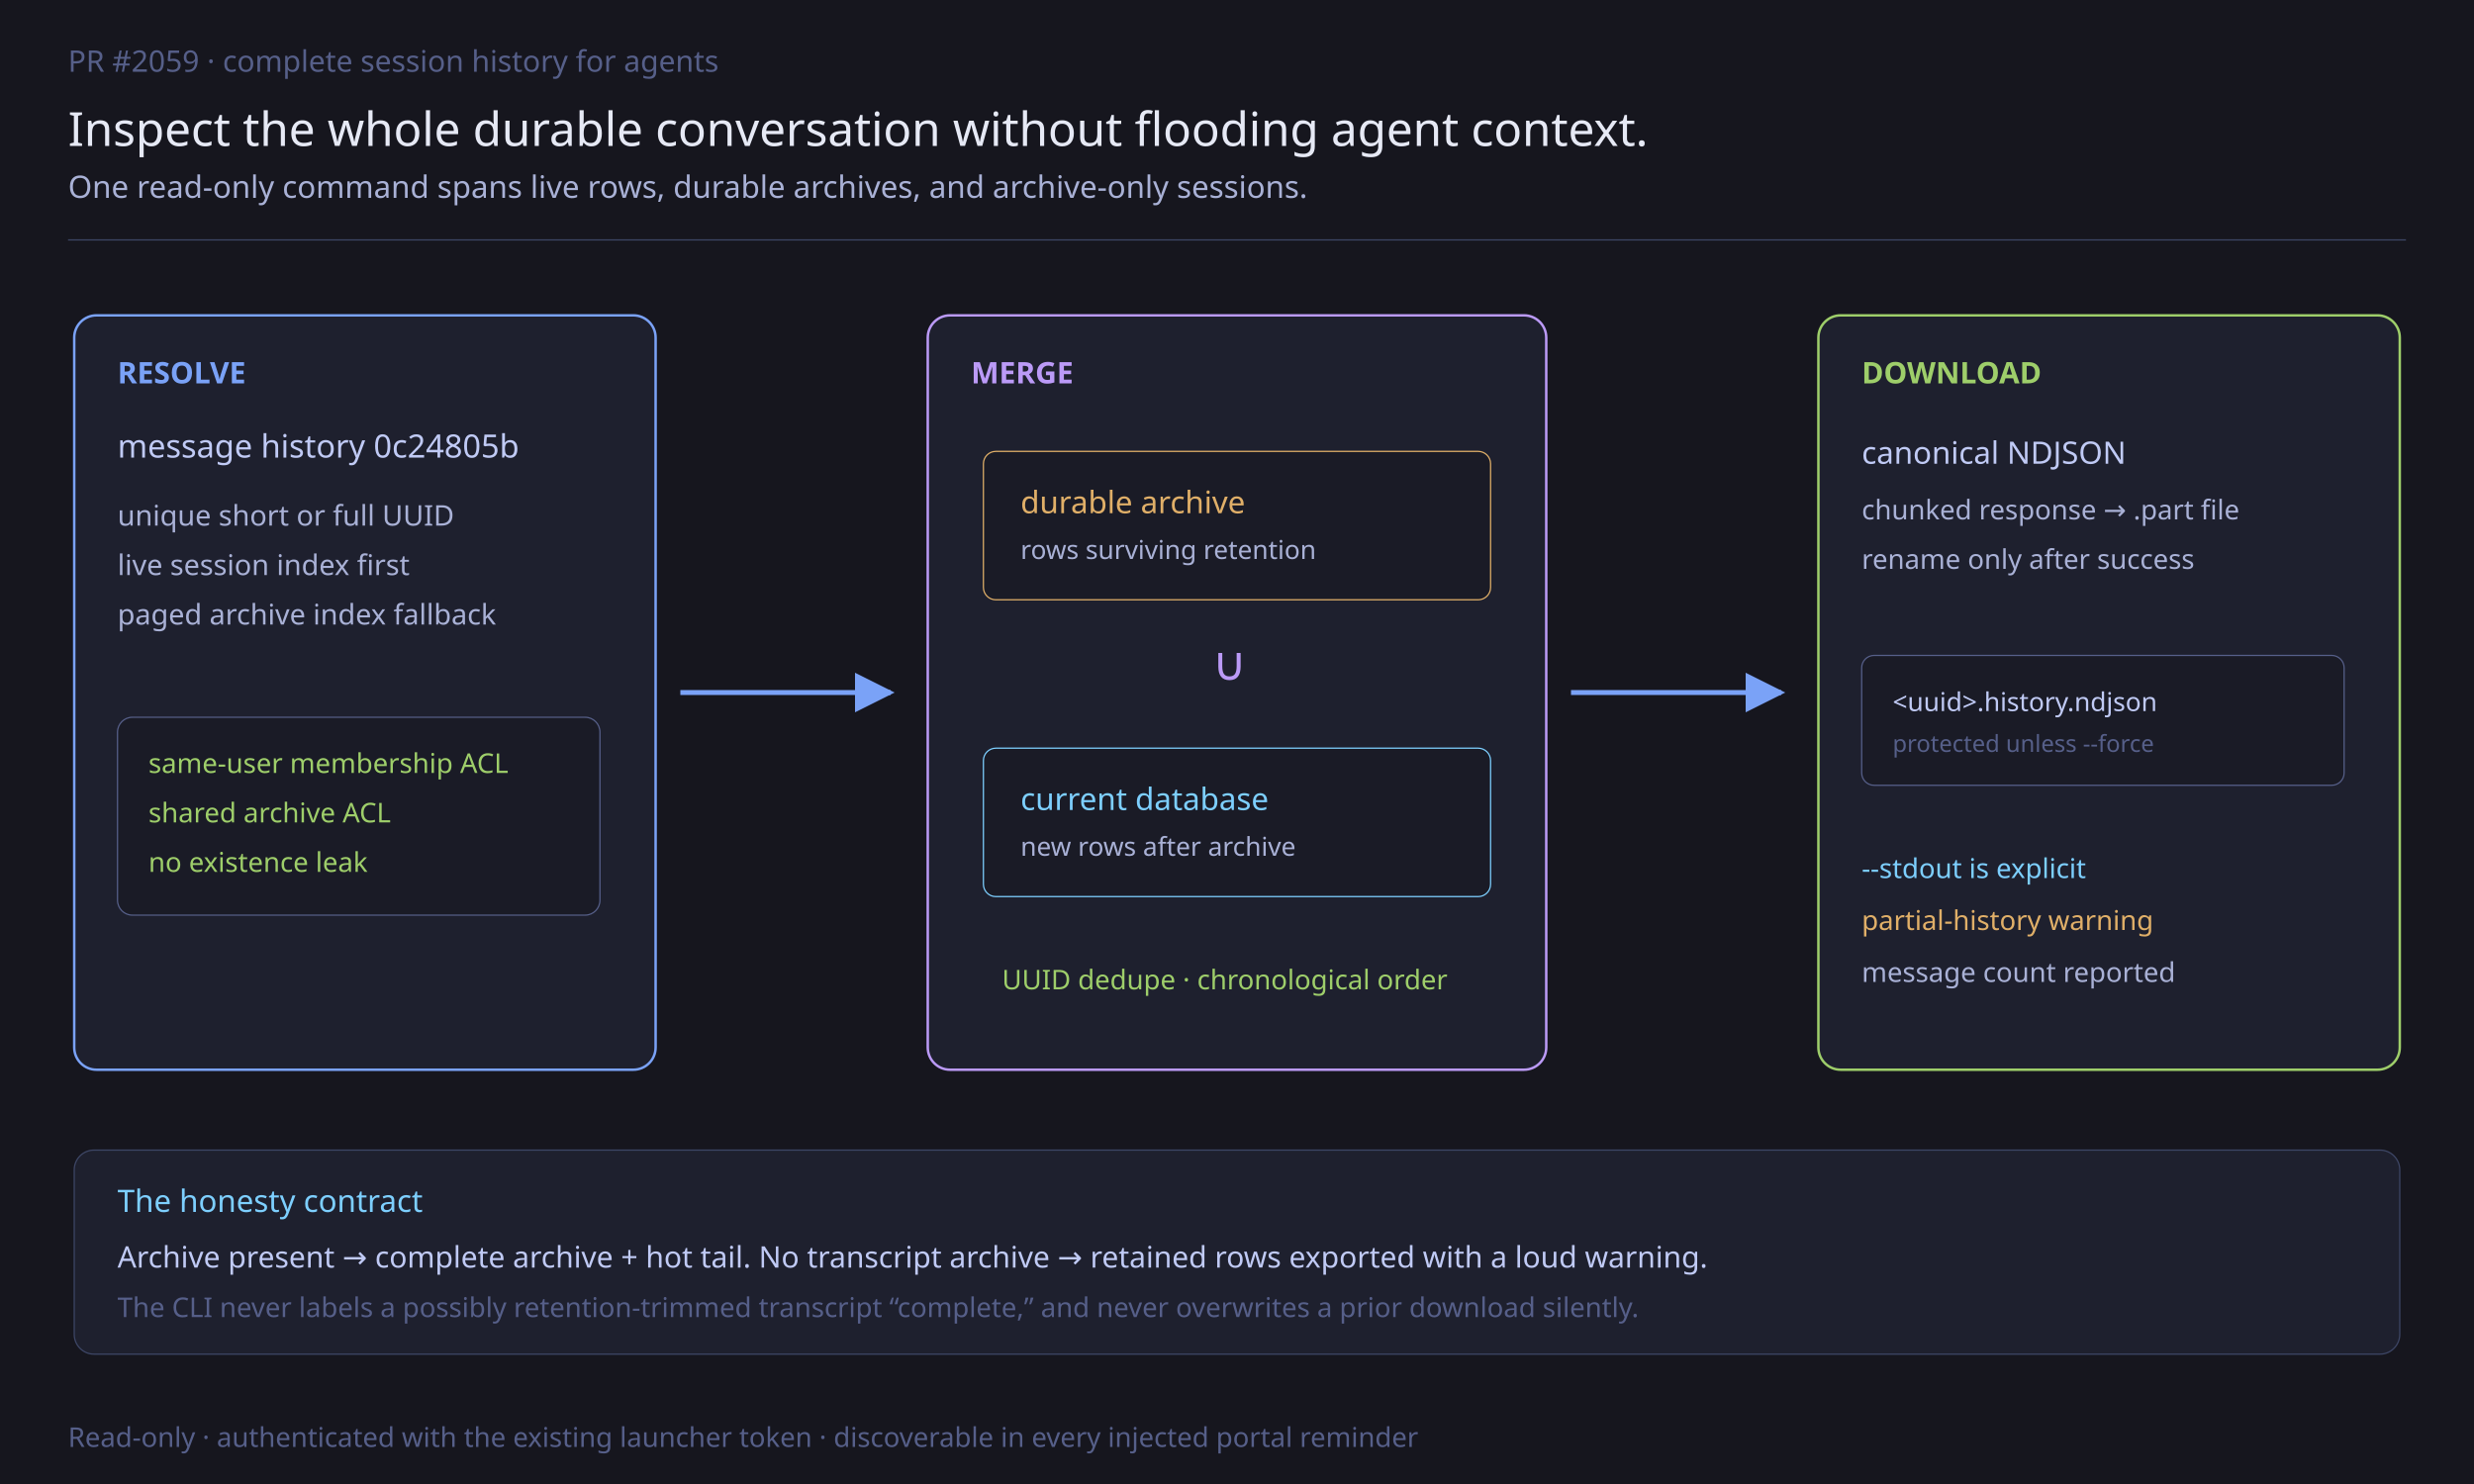
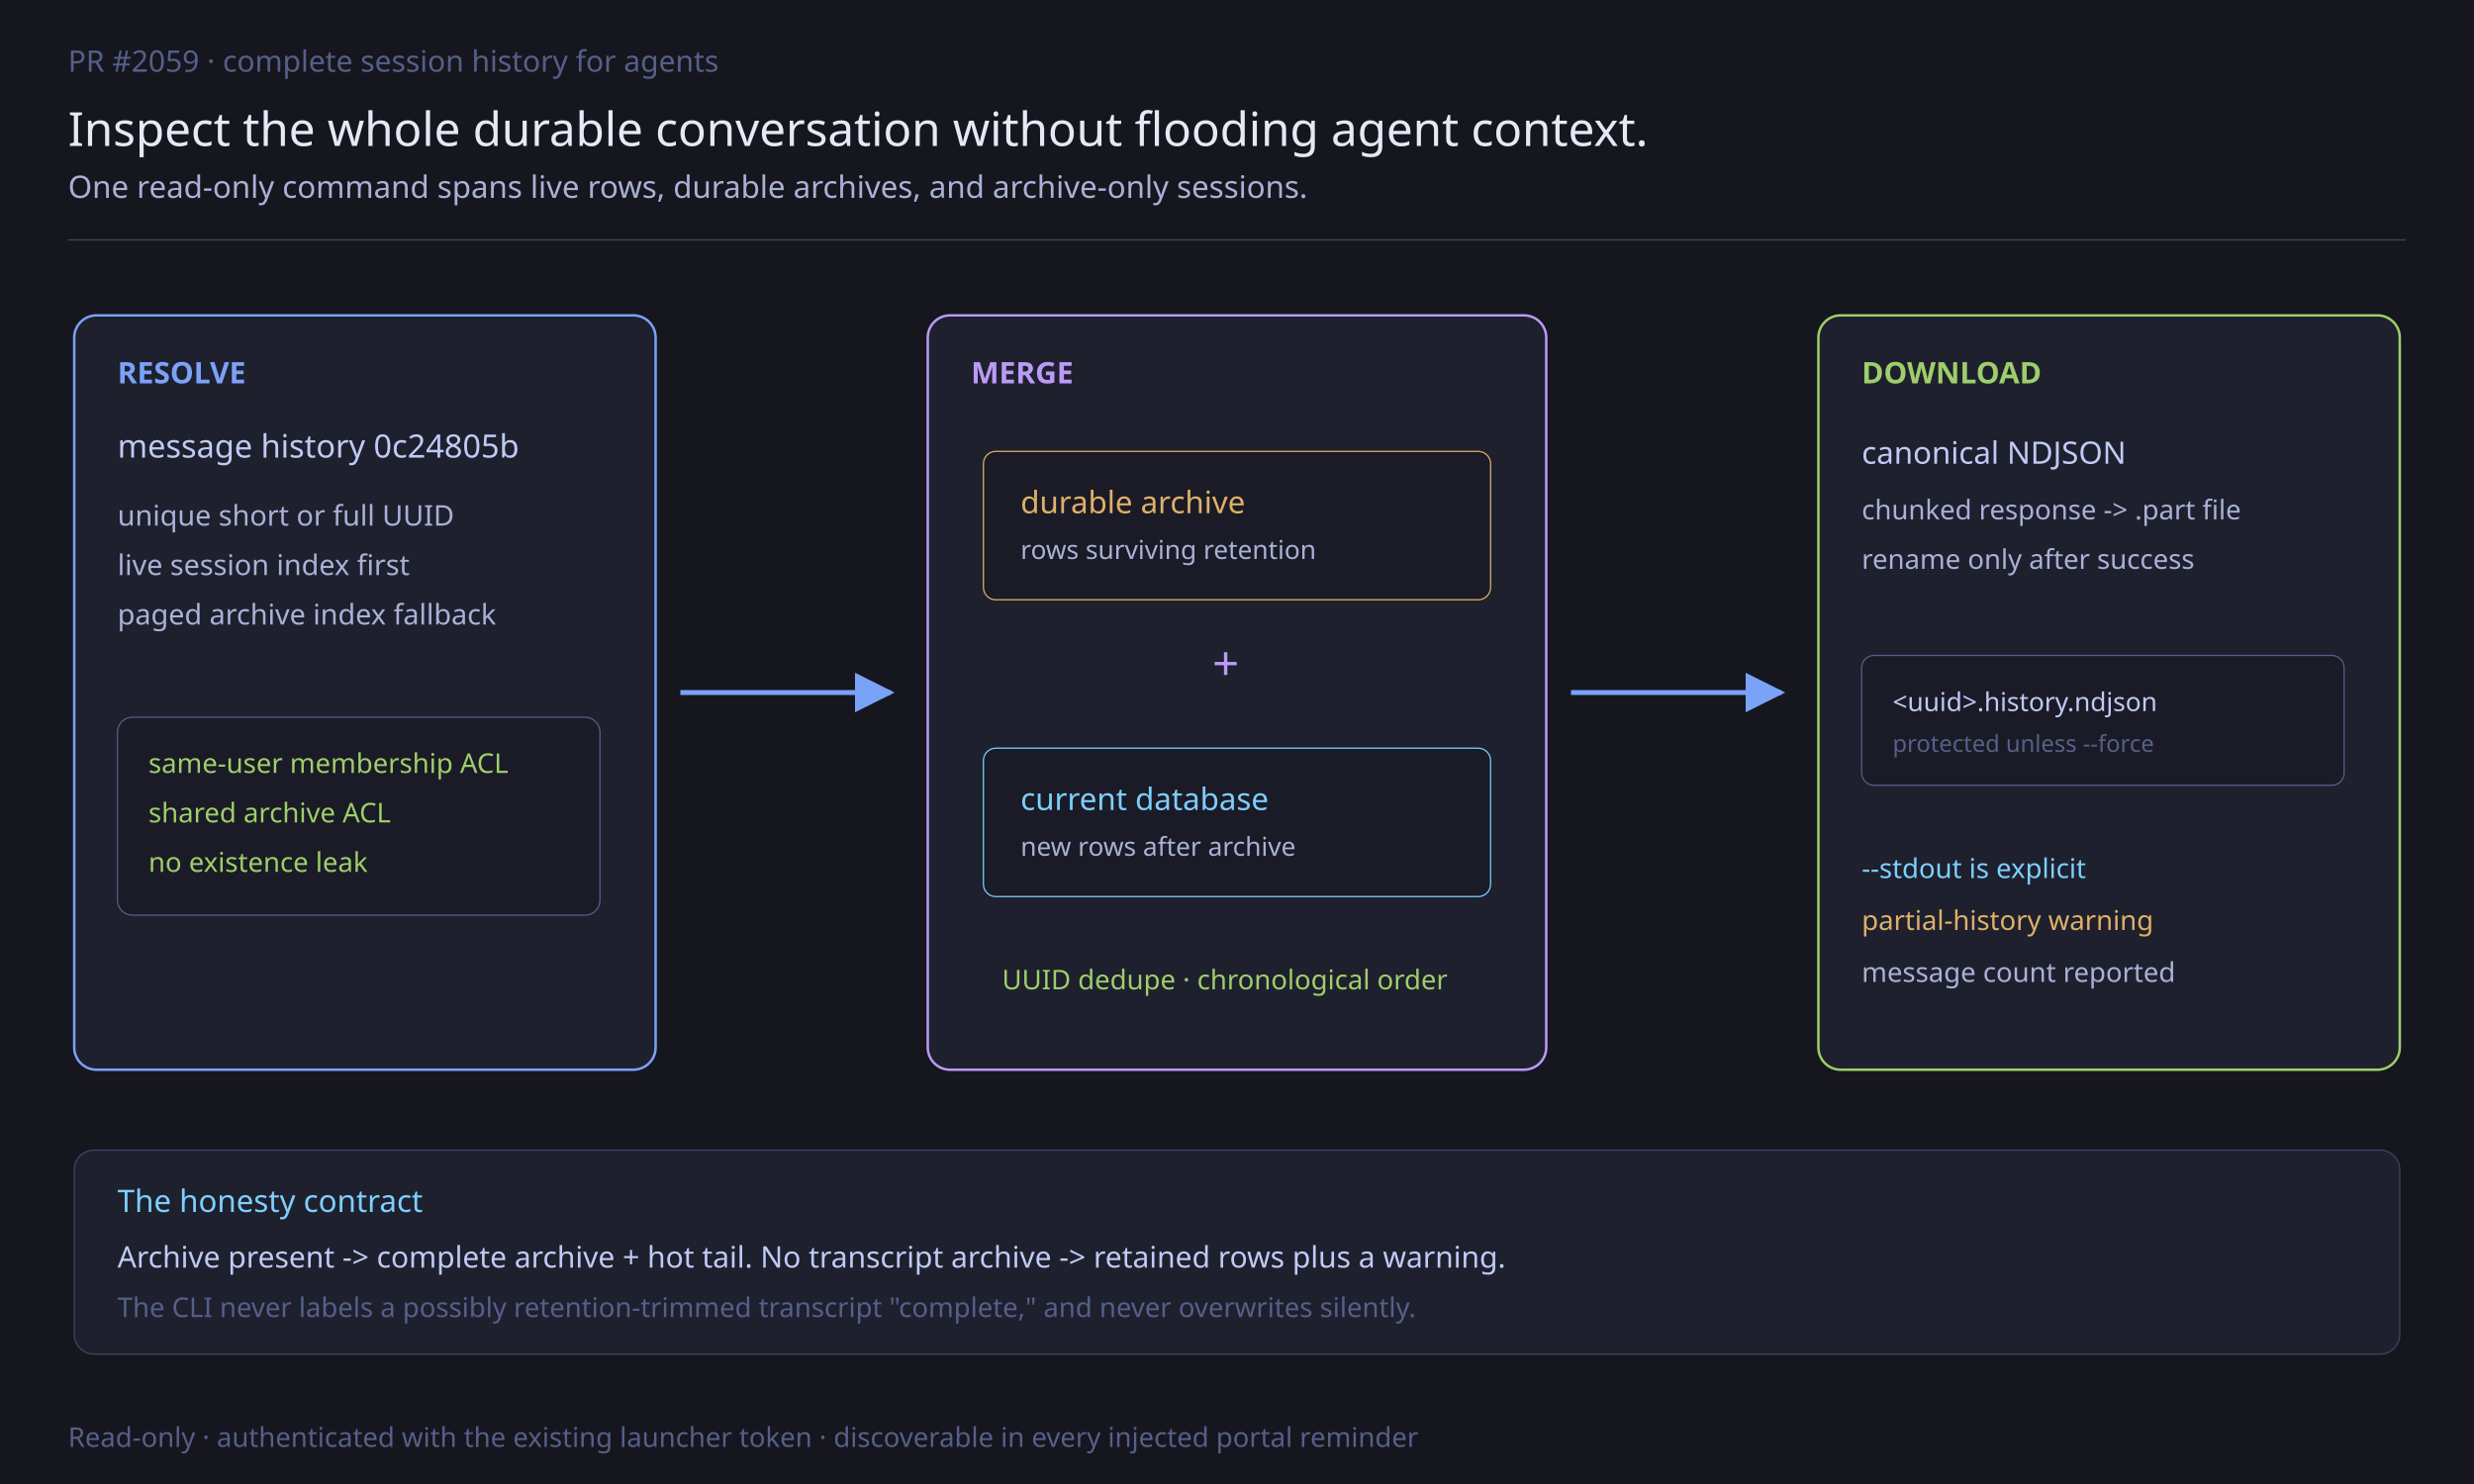
<svg xmlns="http://www.w3.org/2000/svg" viewBox="0 0 2000 1200" font-family="'Segoe UI','Noto Sans',sans-serif">
  <rect width="2000" height="1200" fill="#16161e" />
  <defs>
    <marker id="a" viewBox="0 0 10 10" refX="9" refY="5" markerWidth="8" markerHeight="8" orient="auto">
      <path d="M0 0L10 5L0 10z" fill="#7aa2f7" />
    </marker>
  </defs>
  <text x="55" y="58" font-size="24" fill="#565f89">PR #2059 · complete session history for agents</text>
  <text x="55" y="118" font-size="38" fill="#e6e9f5">Inspect the whole durable conversation without flooding agent context.</text>
  <text x="55" y="160" font-size="25" fill="#a9b1d6">One read-only command spans live rows, durable archives, and archive-only sessions.</text>
  <line x1="55" y1="194" x2="1945" y2="194" stroke="#3d4666" />
  <rect x="60" y="255" width="470" height="610" rx="18" fill="#1e202e" stroke="#7aa2f7" stroke-width="2" />
  <text x="95" y="310" font-size="24" font-weight="700" fill="#7aa2f7">RESOLVE</text>
  <text x="95" y="370" font-size="26" fill="#c0caf5">message history 0c24805b</text>
  <text x="95" y="425" font-size="23" fill="#a9b1d6">unique short or full UUID</text>
  <text x="95" y="465" font-size="23" fill="#a9b1d6">live session index first</text>
  <text x="95" y="505" font-size="23" fill="#a9b1d6">paged archive index fallback</text>
  <rect x="95" y="580" width="390" height="160" rx="12" fill="#1a1b26" stroke="#565f89" />
  <text x="120" y="625" font-size="22" fill="#9ece6a">same-user membership ACL</text>
  <text x="120" y="665" font-size="22" fill="#9ece6a">shared archive ACL</text>
  <text x="120" y="705" font-size="22" fill="#9ece6a">no existence leak</text>
  <path d="M550 560H720" stroke="#7aa2f7" stroke-width="4" marker-end="url(#a)" />
  <rect x="750" y="255" width="500" height="610" rx="18" fill="#1e202e" stroke="#bb9af7" stroke-width="2" />
  <text x="785" y="310" font-size="24" font-weight="700" fill="#bb9af7">MERGE</text>
  <rect x="795" y="365" width="410" height="120" rx="10" fill="#1a1b26" stroke="#e0af68" />
  <text x="825" y="415" font-size="25" fill="#e0af68">durable archive</text>
  <text x="825" y="452" font-size="21" fill="#a9b1d6">rows surviving retention</text>
-   <text x="980" y="550" font-size="38" fill="#bb9af7">∪</text>
+   <text x="980" y="550" font-size="38" fill="#bb9af7">+</text>
  <rect x="795" y="605" width="410" height="120" rx="10" fill="#1a1b26" stroke="#7dcfff" />
  <text x="825" y="655" font-size="25" fill="#7dcfff">current database</text>
  <text x="825" y="692" font-size="21" fill="#a9b1d6">new rows after archive</text>
  <text x="810" y="800" font-size="22" fill="#9ece6a">UUID dedupe · chronological order</text>
  <path d="M1270 560H1440" stroke="#7aa2f7" stroke-width="4" marker-end="url(#a)" />
  <rect x="1470" y="255" width="470" height="610" rx="18" fill="#1e202e" stroke="#9ece6a" stroke-width="2" />
  <text x="1505" y="310" font-size="24" font-weight="700" fill="#9ece6a">DOWNLOAD</text>
  <text x="1505" y="375" font-size="25" fill="#c0caf5">canonical NDJSON</text>
-   <text x="1505" y="420" font-size="22" fill="#a9b1d6">chunked response → .part file</text>
+   <text x="1505" y="420" font-size="22" fill="#a9b1d6">chunked response -&gt; .part file</text>
  <text x="1505" y="460" font-size="22" fill="#a9b1d6">rename only after success</text>
  <rect x="1505" y="530" width="390" height="105" rx="10" fill="#1a1b26" stroke="#565f89" />
  <text x="1530" y="575" font-size="21" fill="#c0caf5">&lt;uuid&gt;.history.ndjson</text>
  <text x="1530" y="608" font-size="19" fill="#565f89">protected unless --force</text>
  <text x="1505" y="710" font-size="22" fill="#7dcfff">--stdout is explicit</text>
  <text x="1505" y="752" font-size="22" fill="#e0af68">partial-history warning</text>
  <text x="1505" y="794" font-size="22" fill="#a9b1d6">message count reported</text>
  <rect x="60" y="930" width="1880" height="165" rx="16" fill="#1e202e" stroke="#3d4666" />
  <text x="95" y="980" font-size="25" fill="#7dcfff">The honesty contract</text>
-   <text x="95" y="1025" font-size="24" fill="#c0caf5">Archive present → complete archive + hot tail. No transcript archive → retained rows exported with a loud warning.</text>
-   <text x="95" y="1065" font-size="22" fill="#565f89">The CLI never labels a possibly retention-trimmed transcript “complete,” and never overwrites a prior download silently.</text>
+   <text x="95" y="1025" font-size="24" fill="#c0caf5">Archive present -&gt; complete archive + hot tail. No transcript archive -&gt; retained rows plus a warning.</text>
+   <text x="95" y="1065" font-size="22" fill="#565f89">The CLI never labels a possibly retention-trimmed transcript "complete," and never overwrites silently.</text>
  <text x="55" y="1170" font-size="22" fill="#565f89">Read-only · authenticated with the existing launcher token · discoverable in every injected portal reminder</text>
</svg>
